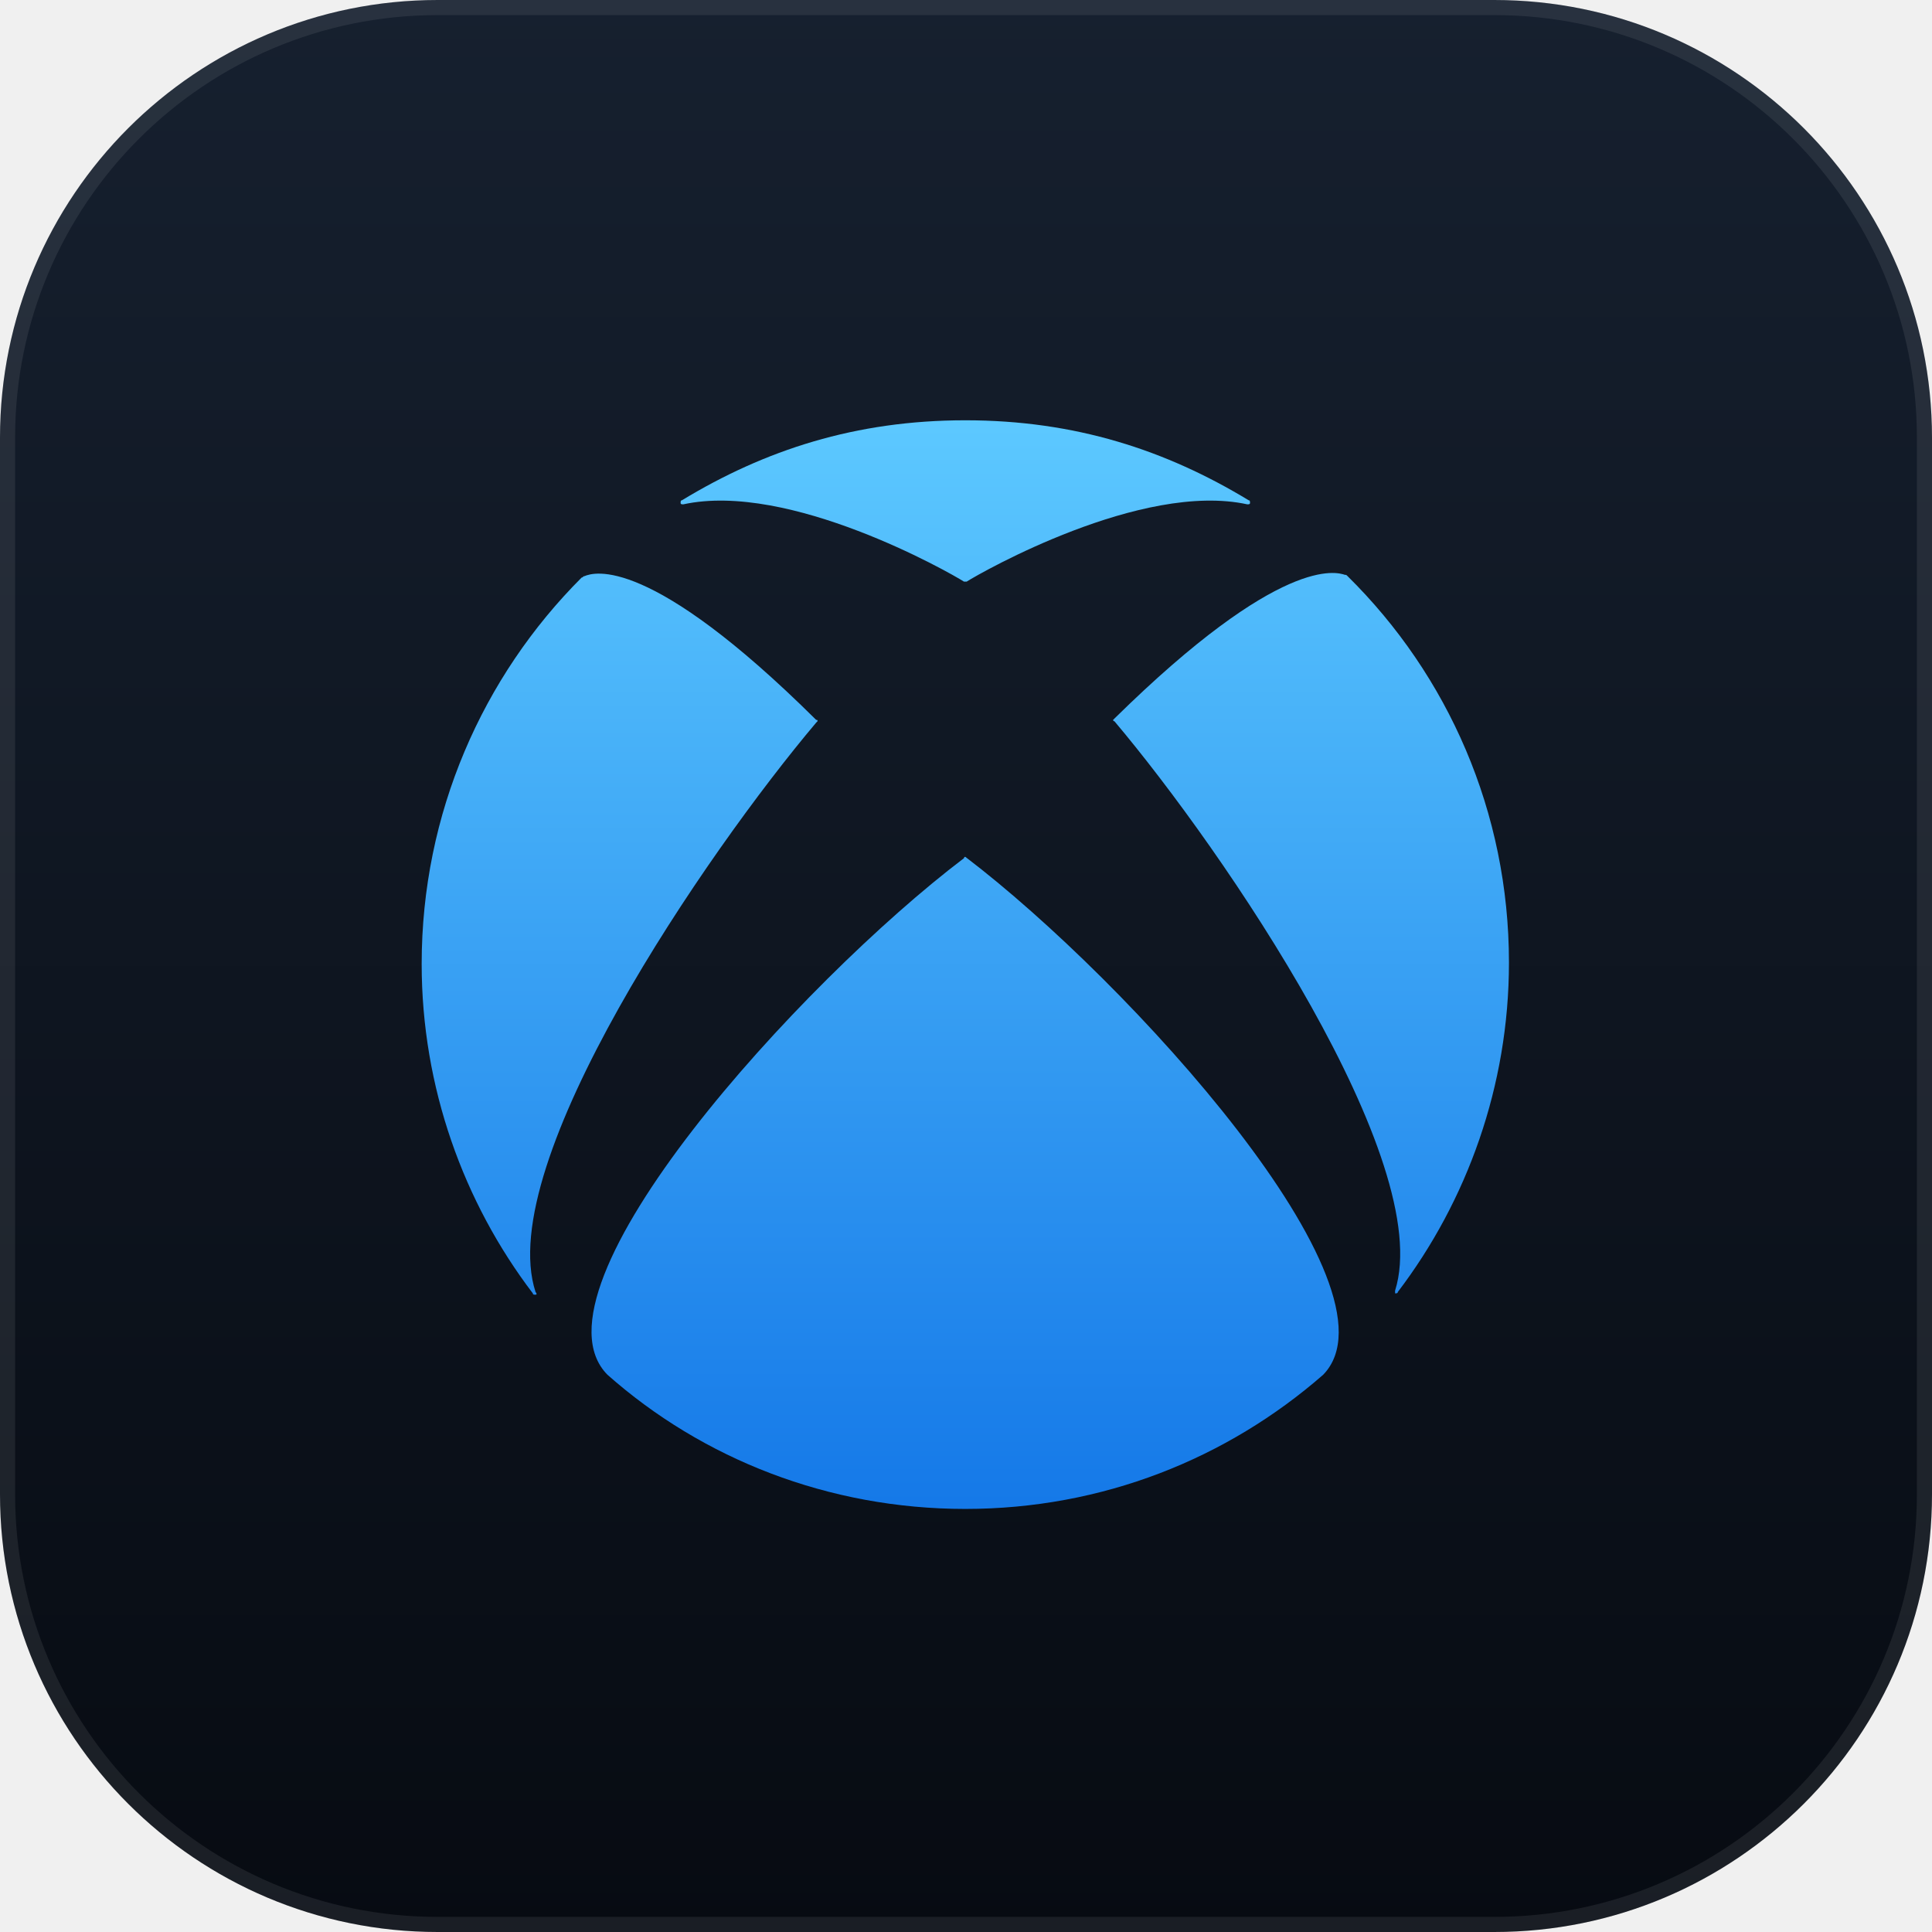
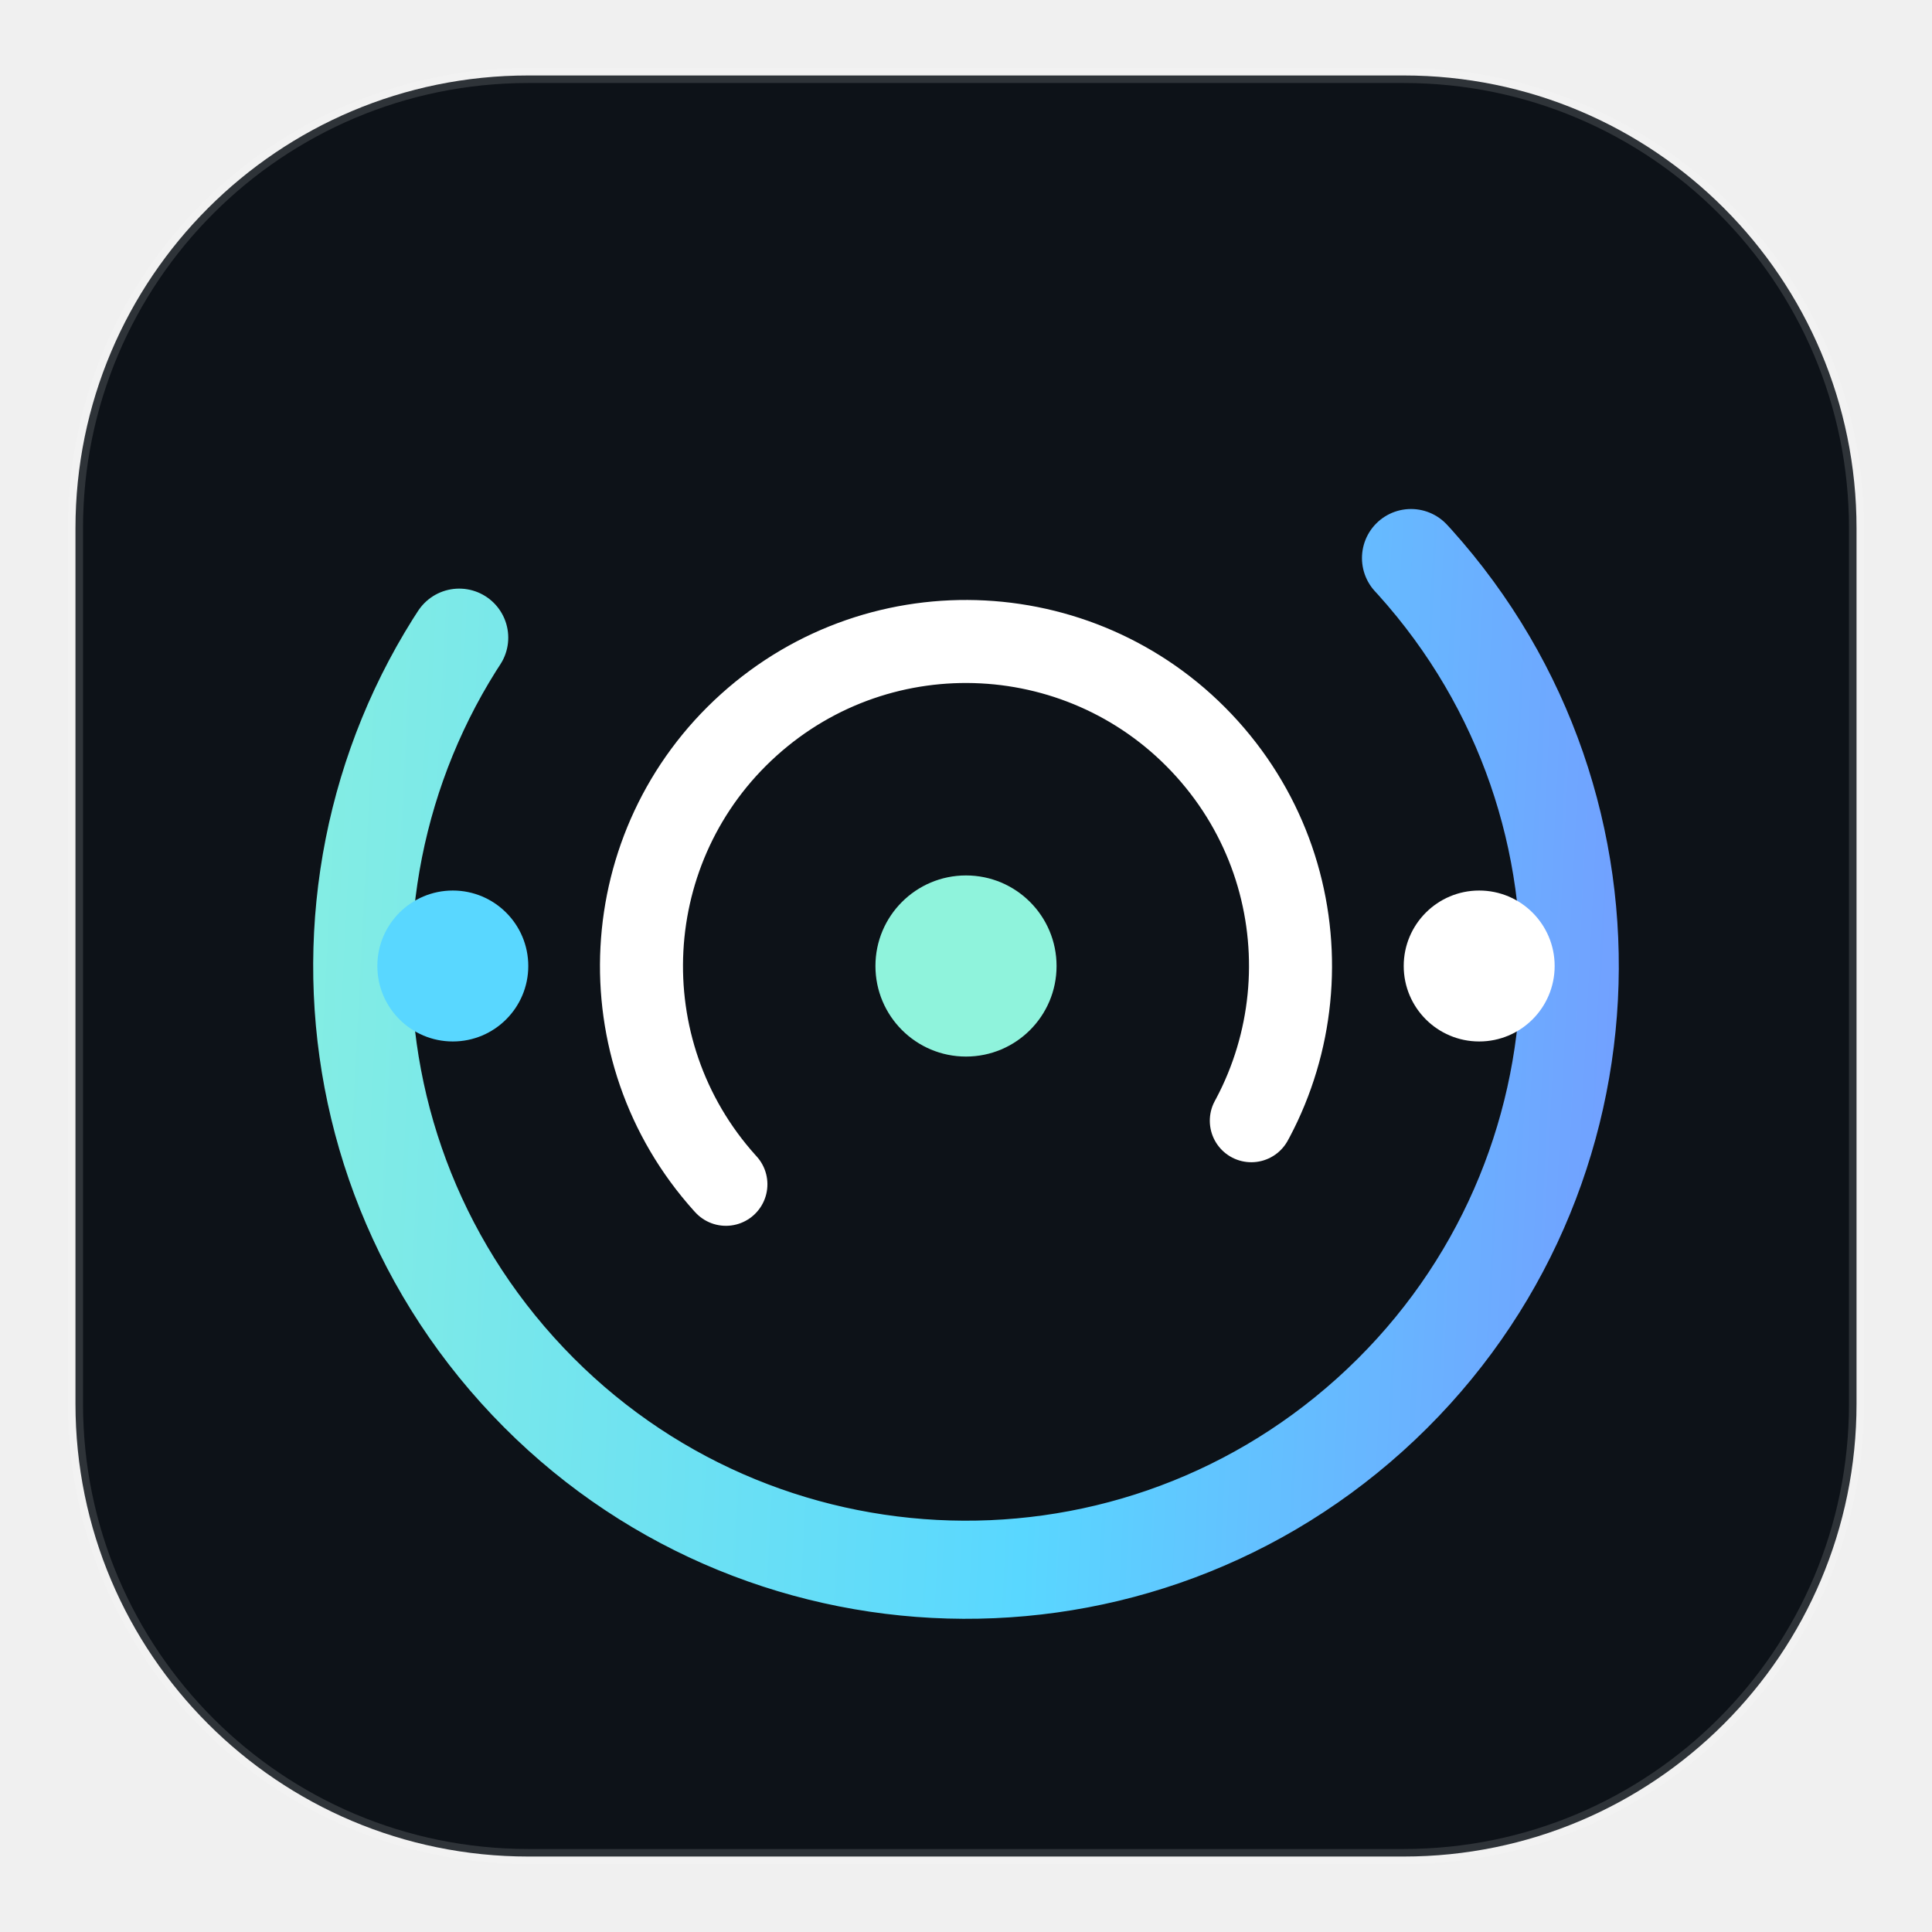
- <svg xmlns="http://www.w3.org/2000/svg" viewBox="0 0 256 256" width="256" height="256">
+ <svg xmlns="http://www.w3.org/2000/svg" viewBox="0 0 256 256" role="img" aria-label="OmniDash">
  <defs>
-     <linearGradient id="tile" x1="0" y1="0" x2="0" y2="1">
-       <stop offset="0" stop-color="#16202f" />
-       <stop offset="1" stop-color="#070b12" />
-     </linearGradient>
-     <linearGradient id="blue" x1="0" y1="0" x2="0" y2="1">
-       <stop offset="0" stop-color="#5cc8ff" />
-       <stop offset="1" stop-color="#1579e8" />
+     <linearGradient id="od-ring" x1="0" y1="0" x2="1" y2="1">
+       <stop offset="0" stop-color="#8ff3dc" />
+       <stop offset=".55" stop-color="#59d7ff" />
+       <stop offset="1" stop-color="#7a8dff" />
    </linearGradient>
  </defs>
-   <rect width="256" height="256" rx="58" fill="url(#tile)" />
-   <rect x="1" y="1" width="254" height="254" rx="57" fill="none" stroke="#ffffff" stroke-opacity="0.08" stroke-width="2" />
-   <g transform="translate(-32.33 55.69) scale(0.4491)">
-     <path fill="url(#blue)" d="M356.8 128.8s.4 0 0 0c48.4 36.8 130.4 127.2 105.6 152.8-28.4 24.8-65.2 39.6-105.6 39.6s-77.6-14.8-105.6-39.6c-25.2-25.6 57.2-116 105.2-152.4 0-.4.4-.4.4-.4zm83.6-105.2C416 8.8 389.2 0 356.8 0s-59.2 8.8-83.6 23.6c-.4 0-.4.4-.4.8s.4.4.8.4c31.2-6.8 78.4 20 82.8 22.8h.8c4.4-2.8 51.6-29.6 82.8-22.8.4 0 .8 0 .8-.4s0-.8-.4-.8zM244.4 46c-.4 0-.4.4-.8.4-29.2 29.2-47.2 69.6-47.2 114 0 36.4 12.4 70.4 32.8 97.2 0 .4.4.4.8.4s.4-.4 0-.8c-12.4-38 50.4-129.6 82.8-168l.4-.4c0-.4 0-.4-.4-.4-49.2-48.8-65.6-43.6-68.4-42.4zm156.4 42l-.4.4s0 .4.4.4c32.4 38.4 94.8 130 82.8 168v.8c.4 0 .8 0 .8-.4 20.4-26.8 32.8-60.8 32.8-97.2 0-44.4-18-84.8-47.6-114-.4-.4-.4-.4-.8-.4-2.4-.8-18.8-6-68 42.4z" />
-   </g>
+   <rect x="10" y="10" width="236" height="236" rx="60" fill="#0d1218" />
+   <rect x="10" y="10" width="236" height="236" rx="60" fill="none" stroke="#ffffff" stroke-opacity=".14" stroke-width="2" />
+   <circle cx="128" cy="128" r="80" fill="none" stroke="url(#od-ring)" stroke-width="13" stroke-linecap="round" stroke-dasharray="356 146" transform="rotate(-42 128 128)" />
+   <circle cx="128" cy="128" r="43" fill="none" stroke="#ffffff" stroke-width="11" stroke-linecap="round" stroke-dasharray="188 82" transform="rotate(138 128 128)" />
+   <circle cx="128" cy="128" r="12" fill="#8ff3dc" />
+   <circle cx="196" cy="128" r="10" fill="#ffffff" />
+   <circle cx="60" cy="128" r="10" fill="#59d7ff" />
</svg>
